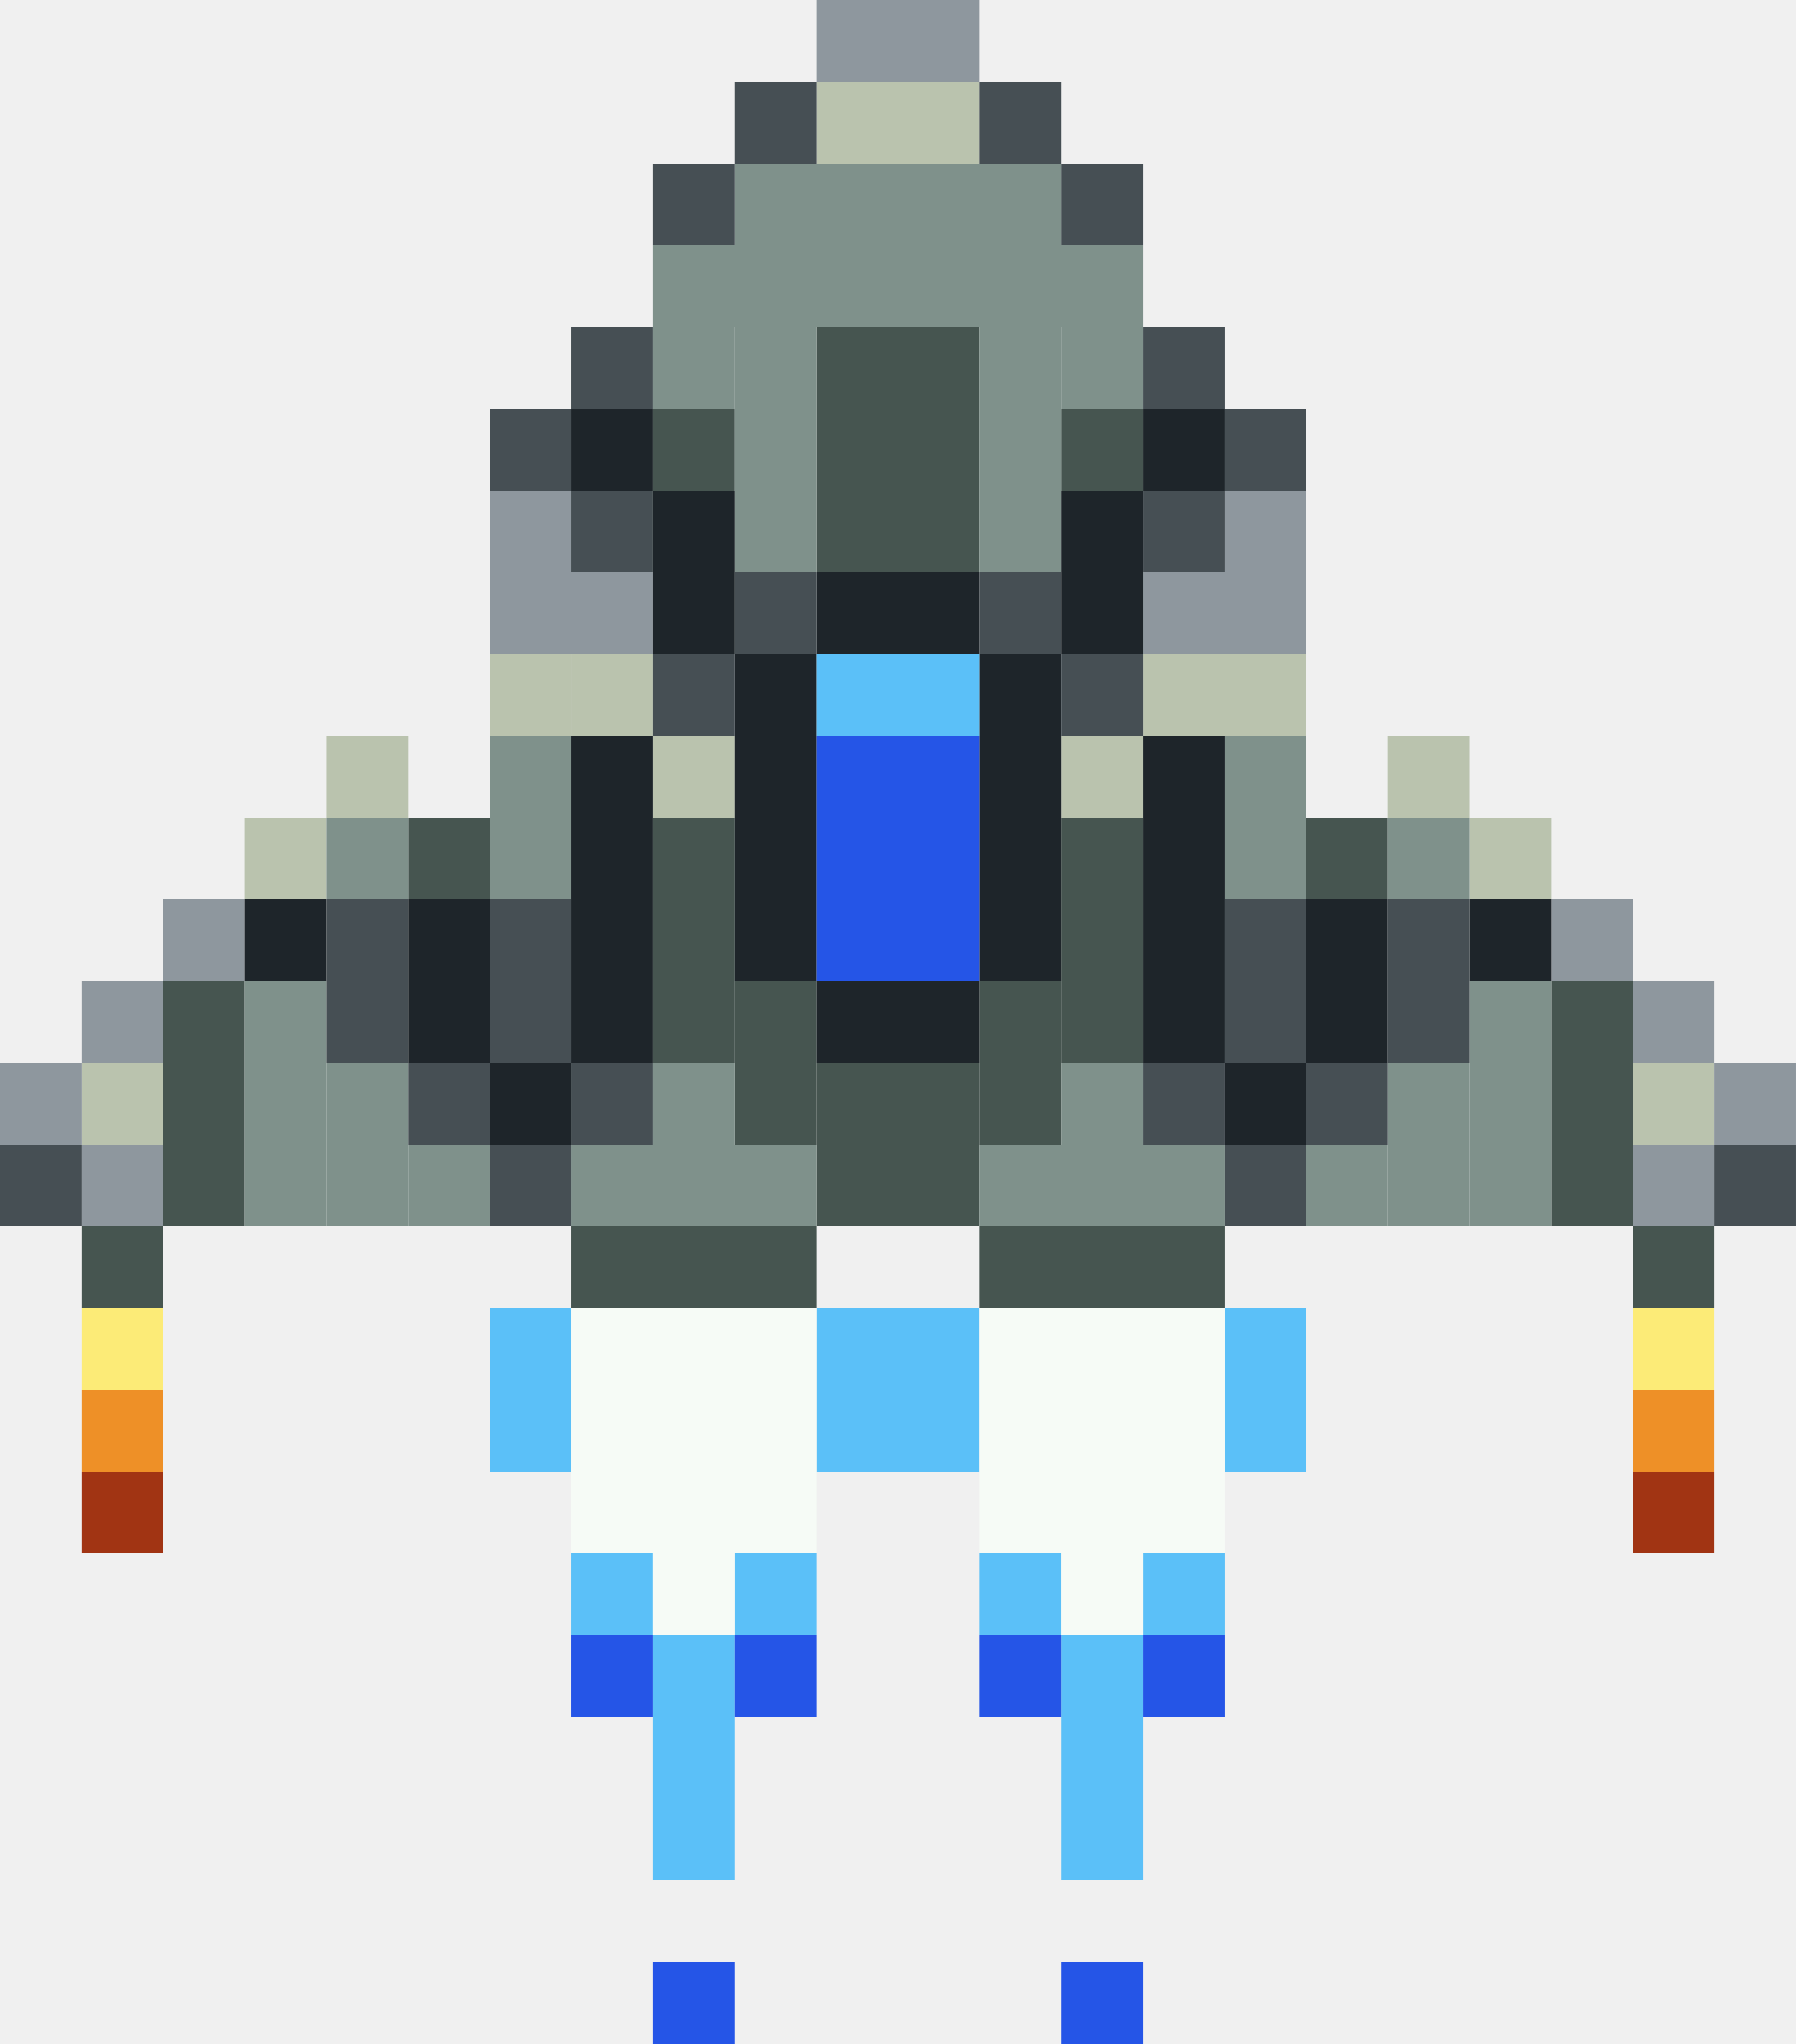
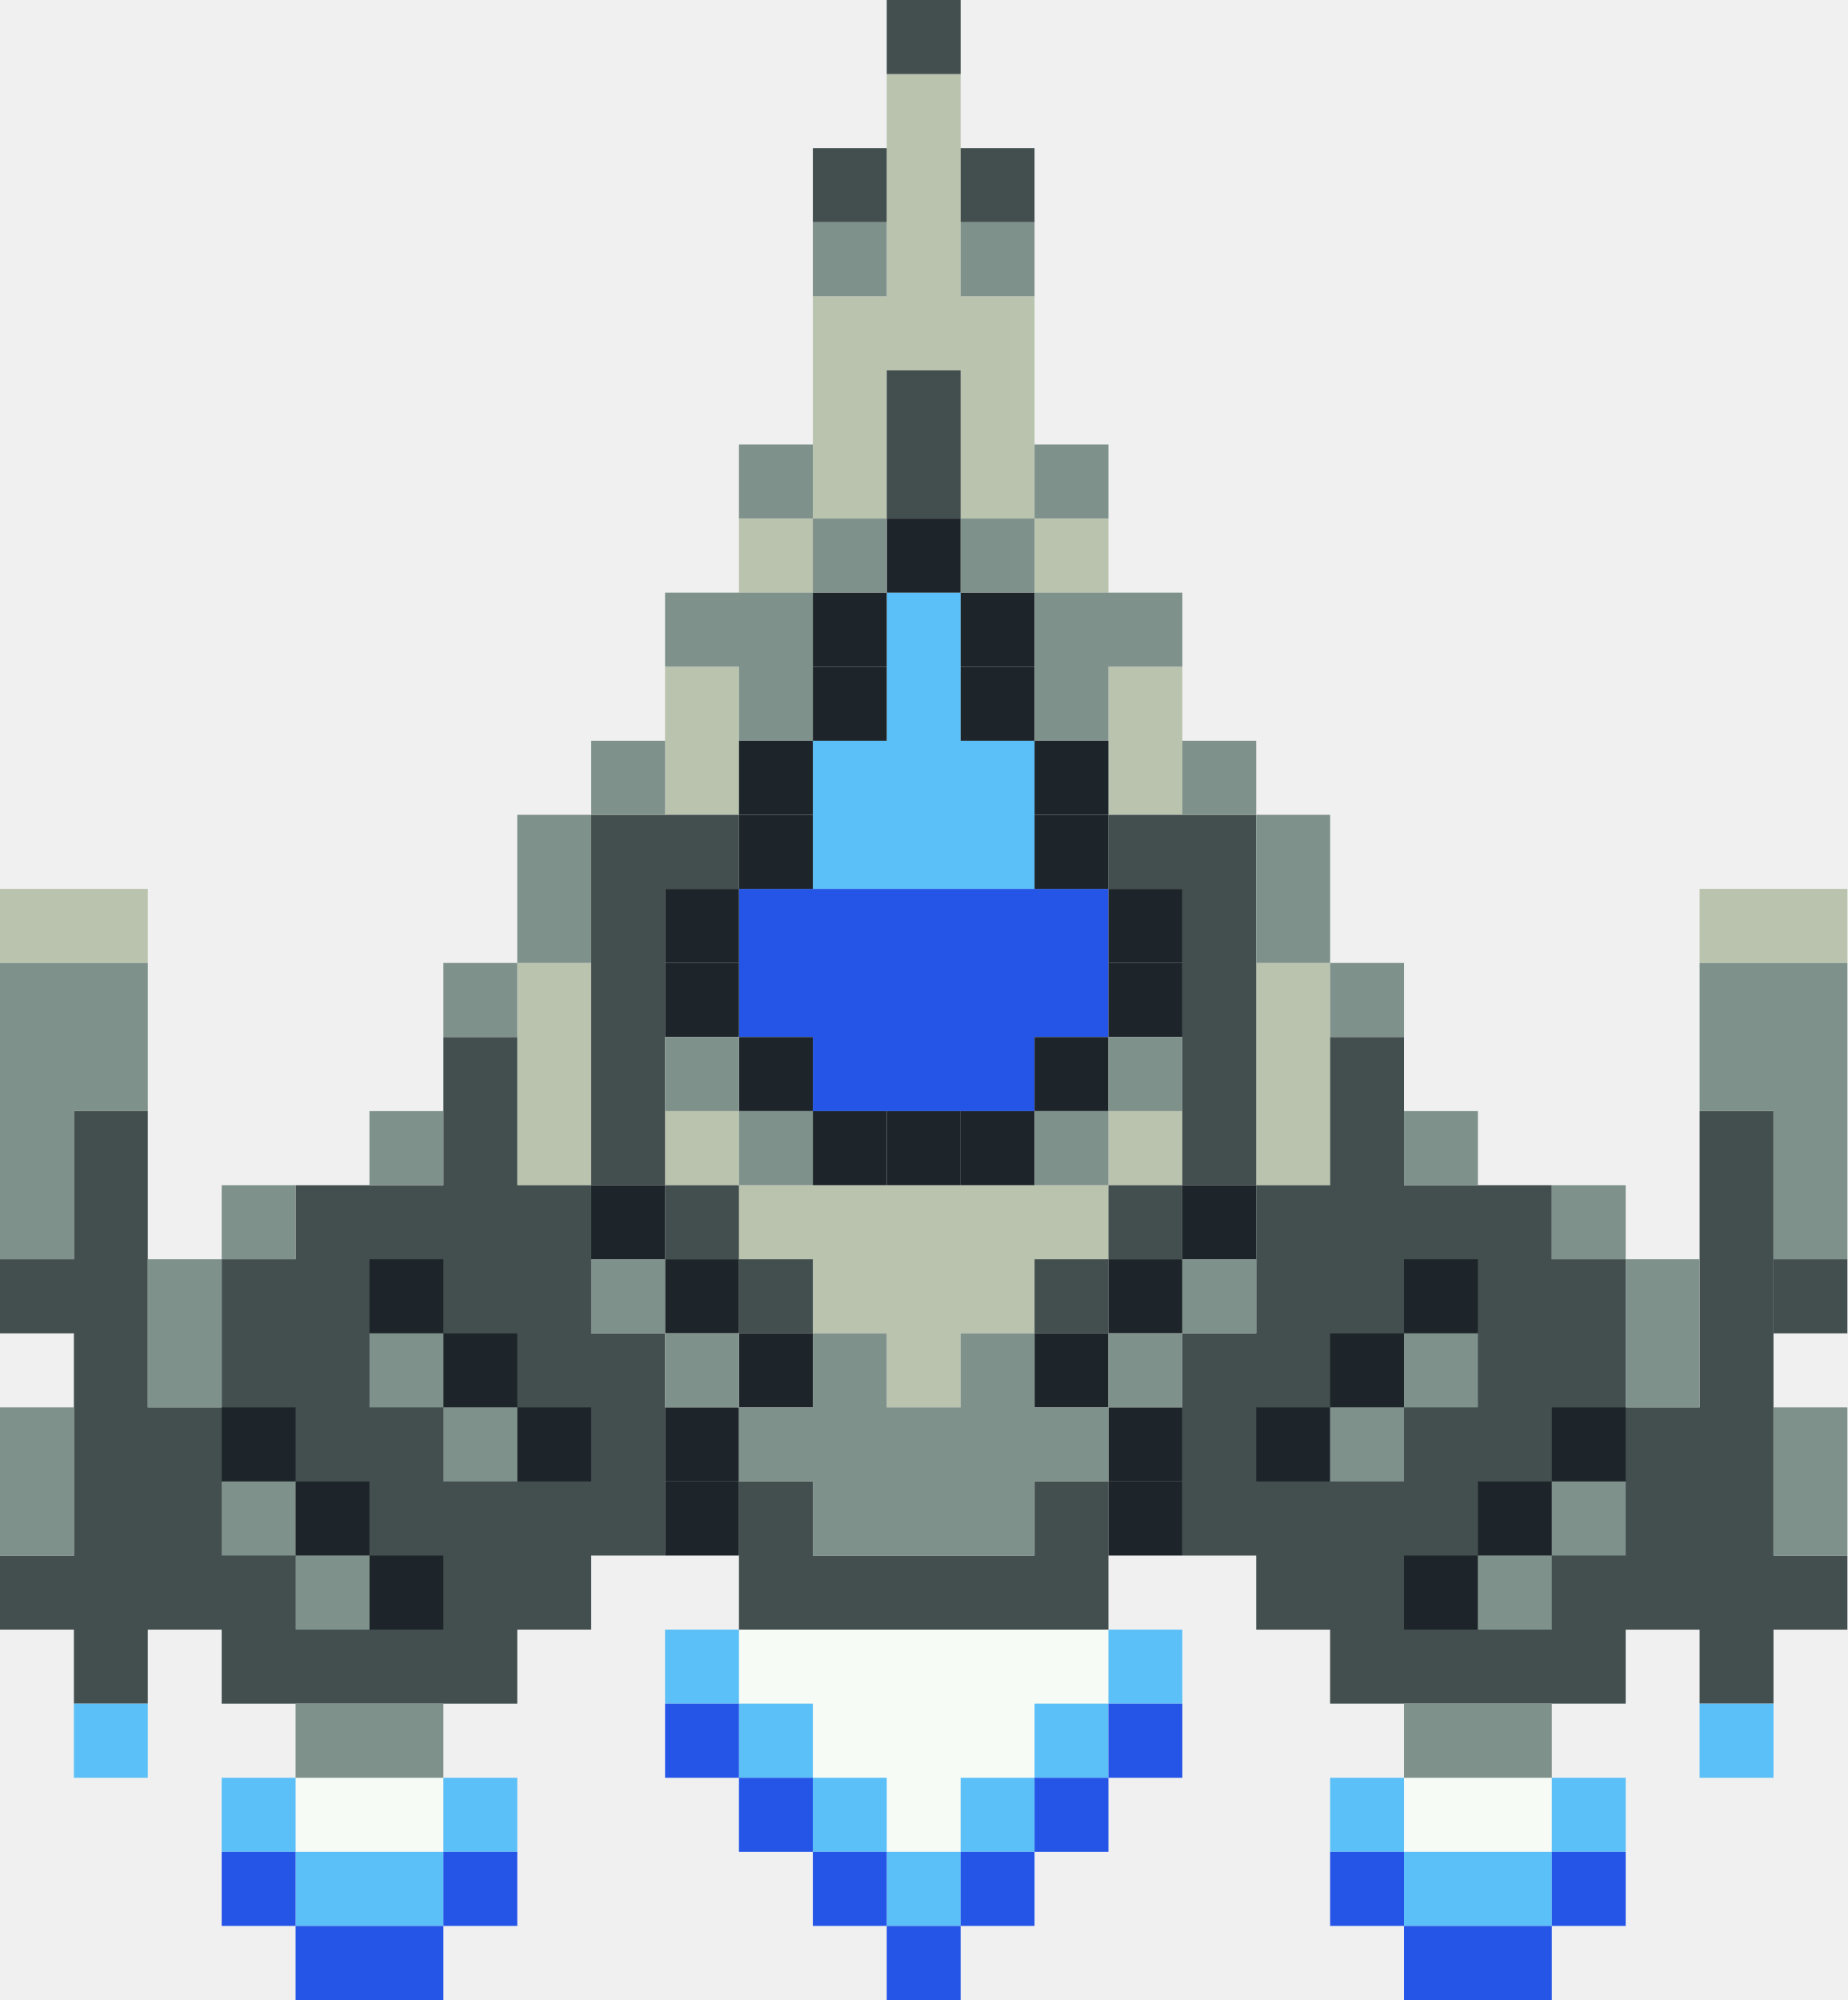
- <svg xmlns="http://www.w3.org/2000/svg" width="232" height="264" viewBox="0 0 232 264" fill="none">
-   <rect x="210.909" y="137.28" width="10.546" height="10.56" fill="#BAC3AE" />
-   <rect x="10.545" y="137.28" width="10.546" height="10.56" fill="#BAC3AE" />
-   <rect x="42.182" y="95.04" width="10.546" height="10.56" fill="#BAC3AE" />
-   <rect x="31.637" y="105.6" width="10.546" height="10.56" fill="#BAC3AE" />
-   <rect x="189.818" y="105.6" width="10.546" height="10.56" fill="#BAC3AE" />
-   <rect x="179.273" y="95.04" width="10.546" height="10.56" fill="#BAC3AE" />
-   <rect x="84.364" y="95.04" width="10.546" height="10.56" fill="#BAC3AE" />
-   <rect x="137.091" y="95.04" width="10.546" height="10.56" fill="#BAC3AE" />
-   <rect x="147.636" y="84.48" width="21.091" height="10.56" fill="#BAC3AE" />
-   <rect x="73.818" y="84.48" width="10.546" height="10.56" fill="#BAC3AE" />
-   <rect x="63.273" y="84.48" width="10.546" height="10.56" fill="#BAC3AE" />
-   <rect x="105.455" y="10.56" width="10.546" height="10.56" fill="#BAC3AE" />
-   <rect x="105.455" width="10.546" height="10.56" fill="#8E979E" />
-   <rect x="63.273" y="63.36" width="10.546" height="10.56" fill="#8E979E" />
-   <rect x="158.182" y="63.36" width="10.546" height="10.56" fill="#8E979E" />
-   <rect x="63.273" y="73.92" width="21.091" height="10.56" fill="#8E979E" />
-   <rect x="147.636" y="73.92" width="21.091" height="10.56" fill="#8E979E" />
-   <rect x="21.091" y="116.16" width="10.546" height="10.56" fill="#8E979E" />
-   <rect x="200.364" y="116.16" width="10.546" height="10.56" fill="#8E979E" />
-   <rect x="210.909" y="126.72" width="10.546" height="10.56" fill="#8E979E" />
-   <rect x="221.455" y="137.28" width="10.546" height="10.56" fill="#8E979E" />
-   <rect x="210.909" y="147.84" width="10.546" height="10.56" fill="#8E979E" />
-   <rect x="10.545" y="147.84" width="10.546" height="10.56" fill="#8E979E" />
-   <rect x="10.545" y="126.72" width="10.546" height="10.56" fill="#8E979E" />
-   <rect y="137.28" width="10.546" height="10.56" fill="#8E979E" />
-   <rect x="116" width="10.546" height="10.56" fill="#8E979E" />
-   <rect x="116" y="10.56" width="10.546" height="10.56" fill="#BAC3AE" />
-   <rect x="73.818" y="158.4" width="31.636" height="10.56" fill="#465550" />
-   <rect x="10.545" y="158.4" width="10.546" height="10.56" fill="#465550" />
-   <rect x="210.909" y="158.4" width="10.546" height="10.56" fill="#465550" />
-   <rect x="126.545" y="158.4" width="31.636" height="10.56" fill="#465550" />
-   <rect x="105.455" y="137.28" width="21.091" height="21.12" fill="#465550" />
-   <rect x="94.909" y="126.72" width="10.546" height="21.12" fill="#465550" />
-   <rect x="84.364" y="105.6" width="10.546" height="31.68" fill="#465550" />
-   <rect x="21.091" y="126.72" width="10.546" height="31.68" fill="#465550" />
-   <rect x="52.727" y="105.6" width="10.546" height="10.56" fill="#465550" />
-   <rect x="168.727" y="105.6" width="10.546" height="10.56" fill="#465550" />
-   <rect x="126.545" y="126.72" width="10.545" height="21.12" fill="#465550" />
-   <rect x="137.091" y="105.6" width="10.546" height="31.68" fill="#465550" />
-   <rect x="200.364" y="126.72" width="10.546" height="31.68" fill="#465550" />
-   <rect x="105.455" y="42.24" width="21.091" height="31.68" fill="#465550" />
-   <rect x="137.091" y="52.8" width="10.546" height="10.56" fill="#465550" />
-   <rect x="84.364" y="52.8" width="10.546" height="10.56" fill="#465550" />
-   <rect x="94.909" y="21.12" width="42.182" height="10.56" fill="#7F918B" />
-   <rect x="94.909" y="42.24" width="10.546" height="31.68" fill="#7F918B" />
-   <rect x="126.545" y="42.24" width="10.545" height="31.68" fill="#7F918B" />
-   <rect x="84.364" y="31.68" width="63.273" height="10.56" fill="#7F918B" />
-   <rect x="137.091" y="42.24" width="10.546" height="10.56" fill="#7F918B" />
-   <rect x="84.364" y="42.24" width="10.546" height="10.56" fill="#7F918B" />
-   <rect x="31.637" y="126.72" width="10.546" height="31.68" fill="#7F918B" />
-   <rect x="189.818" y="126.72" width="10.546" height="31.68" fill="#7F918B" />
-   <rect x="42.182" y="137.28" width="10.546" height="21.12" fill="#7F918B" />
-   <rect x="179.273" y="137.28" width="10.546" height="21.12" fill="#7F918B" />
-   <rect x="52.727" y="147.84" width="10.546" height="10.56" fill="#7F918B" />
-   <rect x="63.273" y="95.04" width="10.546" height="21.12" fill="#7F918B" />
-   <rect x="158.182" y="95.04" width="10.546" height="21.12" fill="#7F918B" />
-   <rect x="42.182" y="105.6" width="10.546" height="10.56" fill="#7F918B" />
-   <rect x="179.273" y="105.6" width="10.546" height="10.56" fill="#7F918B" />
-   <rect x="168.727" y="147.84" width="10.546" height="10.56" fill="#7F918B" />
-   <rect x="73.818" y="147.84" width="31.636" height="10.56" fill="#7F918B" />
-   <rect x="126.545" y="147.84" width="31.636" height="10.56" fill="#7F918B" />
-   <rect x="84.364" y="137.28" width="10.546" height="10.56" fill="#7F918B" />
-   <rect x="137.091" y="137.28" width="10.546" height="10.56" fill="#7F918B" />
-   <rect x="31.637" y="116.16" width="10.546" height="10.56" fill="#1E252A" />
-   <rect x="189.818" y="116.16" width="10.546" height="10.56" fill="#1E252A" />
-   <rect x="168.727" y="116.16" width="10.546" height="21.12" fill="#1E252A" />
-   <rect x="105.455" y="126.72" width="21.091" height="10.56" fill="#1E252A" />
-   <rect x="126.545" y="84.48" width="10.545" height="42.24" fill="#1E252A" />
-   <rect x="105.455" y="73.92" width="21.091" height="10.56" fill="#1E252A" />
-   <rect x="94.909" y="84.48" width="10.546" height="42.24" fill="#1E252A" />
-   <rect x="42.182" y="116.16" width="10.546" height="10.56" fill="#464F54" />
-   <rect x="42.182" y="126.72" width="10.546" height="10.56" fill="#464F54" />
-   <rect x="52.727" y="137.28" width="10.546" height="10.56" fill="#464F54" />
-   <rect x="63.273" y="116.16" width="10.546" height="21.12" fill="#464F54" />
-   <rect x="158.182" y="116.16" width="10.546" height="21.12" fill="#464F54" />
-   <rect x="179.273" y="116.16" width="10.546" height="21.12" fill="#464F54" />
-   <rect x="73.818" y="137.28" width="10.546" height="10.56" fill="#464F54" />
-   <rect x="63.273" y="147.84" width="10.546" height="10.56" fill="#464F54" />
-   <rect x="147.636" y="137.28" width="10.546" height="10.56" fill="#464F54" />
-   <rect x="168.727" y="137.28" width="10.546" height="10.56" fill="#464F54" />
-   <rect x="158.182" y="147.84" width="10.546" height="10.56" fill="#464F54" />
-   <rect x="126.545" y="73.92" width="10.545" height="10.56" fill="#464F54" />
-   <rect x="137.091" y="84.48" width="10.546" height="10.56" fill="#464F54" />
-   <rect x="84.364" y="84.48" width="10.546" height="10.56" fill="#464F54" />
-   <rect x="94.909" y="73.92" width="10.546" height="10.56" fill="#464F54" />
-   <rect x="73.818" y="63.36" width="10.546" height="10.56" fill="#464F54" />
-   <rect x="63.273" y="52.8" width="10.546" height="10.56" fill="#464F54" />
-   <rect x="73.818" y="42.24" width="10.546" height="10.56" fill="#464F54" />
-   <rect x="84.364" y="21.12" width="10.546" height="10.56" fill="#464F54" />
-   <rect x="126.545" y="10.56" width="10.545" height="10.56" fill="#464F54" />
-   <rect x="137.091" y="21.12" width="10.546" height="10.56" fill="#464F54" />
-   <rect x="147.636" y="42.24" width="10.546" height="10.56" fill="#464F54" />
-   <rect x="158.182" y="52.8" width="10.546" height="10.56" fill="#464F54" />
-   <rect x="147.636" y="63.36" width="10.546" height="10.56" fill="#464F54" />
-   <rect x="94.909" y="10.56" width="10.546" height="10.56" fill="#464F54" />
-   <rect y="147.84" width="10.546" height="10.56" fill="#464F54" />
-   <rect x="221.455" y="147.84" width="10.546" height="10.56" fill="#464F54" />
-   <rect x="73.818" y="52.8" width="10.546" height="10.56" fill="#1E252A" />
-   <rect x="84.364" y="63.36" width="10.546" height="10.56" fill="#1E252A" />
-   <rect x="84.364" y="73.92" width="10.546" height="10.56" fill="#1E252A" />
-   <rect x="137.091" y="73.92" width="10.546" height="10.56" fill="#1E252A" />
-   <rect x="137.091" y="63.36" width="10.546" height="10.56" fill="#1E252A" />
-   <rect x="147.636" y="52.8" width="10.546" height="10.56" fill="#1E252A" />
-   <rect x="52.727" y="116.16" width="10.546" height="21.12" fill="#1E252A" />
-   <rect x="73.818" y="95.04" width="10.546" height="42.24" fill="#1E252A" />
-   <rect x="63.273" y="137.28" width="10.546" height="10.56" fill="#1E252A" />
-   <rect x="158.182" y="137.28" width="10.546" height="10.56" fill="#1E252A" />
-   <rect x="147.636" y="95.04" width="10.546" height="42.24" fill="#1E252A" />
-   <rect x="105.455" y="84.48" width="21.091" height="10.56" fill="#5BC0F8" />
-   <rect x="105.455" y="168.96" width="21.091" height="21.12" fill="#5BC0F8" />
-   <rect x="63.273" y="168.96" width="10.546" height="21.12" fill="#5BC0F8" />
-   <rect x="73.818" y="200.64" width="10.546" height="10.56" fill="#5BC0F8" />
-   <rect x="94.909" y="200.64" width="10.546" height="10.56" fill="#5BC0F8" />
-   <rect x="158.182" y="168.96" width="10.546" height="21.12" fill="#5BC0F8" />
-   <rect x="147.636" y="200.64" width="10.546" height="10.56" fill="#5BC0F8" />
-   <rect x="126.545" y="200.64" width="10.545" height="10.56" fill="#5BC0F8" />
-   <rect x="137.091" y="211.2" width="10.546" height="31.68" fill="#5BC0F8" />
-   <rect x="84.364" y="211.2" width="10.546" height="31.68" fill="#5BC0F8" />
-   <rect x="105.455" y="95.04" width="21.091" height="31.68" fill="#2555E7" />
-   <rect x="73.818" y="211.2" width="10.546" height="10.56" fill="#2555E7" />
-   <rect x="94.909" y="211.2" width="10.546" height="10.56" fill="#2555E7" />
-   <rect x="84.364" y="253.44" width="10.546" height="10.56" fill="#2555E7" />
-   <rect x="137.091" y="253.44" width="10.546" height="10.56" fill="#2555E7" />
-   <rect x="147.636" y="211.2" width="10.546" height="10.56" fill="#2555E7" />
-   <rect x="126.545" y="211.2" width="10.545" height="10.56" fill="#2555E7" />
-   <rect x="73.818" y="168.96" width="31.636" height="31.68" fill="#F6FBF6" />
-   <rect x="126.545" y="168.96" width="31.636" height="31.68" fill="#F6FBF6" />
-   <rect x="84.364" y="200.64" width="10.546" height="10.56" fill="#F6FBF6" />
-   <rect x="137.091" y="200.64" width="10.546" height="10.56" fill="#F6FBF6" />
-   <rect x="10.545" y="168.96" width="10.546" height="10.56" fill="#FCEB77" />
-   <rect x="210.909" y="168.96" width="10.546" height="10.56" fill="#FCEB77" />
-   <rect x="10.545" y="179.52" width="10.546" height="10.56" fill="#EE9027" />
-   <rect x="210.909" y="179.52" width="10.546" height="10.56" fill="#EE9027" />
-   <rect x="10.545" y="190.08" width="10.546" height="10.56" fill="#A13413" />
-   <rect x="210.909" y="190.08" width="10.546" height="10.56" fill="#A13413" />
+ <svg xmlns="http://www.w3.org/2000/svg" width="230" height="249" viewBox="0 0 230 249" fill="none">
+   <g clip-path="url(#clip0_2097_337)">
+     <path d="M147.2 138.333H138V147.555H147.2V138.333Z" fill="#BAC3AE" />
+     <path d="M73.6 119.889H64.4V147.556H73.6V119.889Z" fill="#BAC3AE" />
+     <path d="M110.4 64.555H101.2L101.2 36.889H110.4V9.222L119.6 9.222V36.889H128.8V64.555H119.6L119.6 46.111H110.4L110.4 64.555Z" fill="#BAC3AE" />
+     <path d="M92 83H82.8V101.444H92V83Z" fill="#BAC3AE" />
+     <path d="M101.2 64.556H92V73.778H101.2V64.556Z" fill="#BAC3AE" />
+     <path d="M165.6 119.889H156.4V147.556H165.6V119.889Z" fill="#BAC3AE" />
+     <path d="M230 110.667H211.6V119.889H230V110.667Z" fill="#BAC3AE" />
+     <path d="M138 64.556H128.8V73.778H138V64.556Z" fill="#BAC3AE" />
+     <path d="M138 147.556V156.778H128.8V166H119.6V175.222H110.4V166H101.2V156.778H92V147.556H138Z" fill="#BAC3AE" />
+     <path d="M92 138.333H82.8V147.555H92V138.333Z" fill="#BAC3AE" />
+     <path d="M147.2 83H138V101.444H147.2V83Z" fill="#BAC3AE" />
+     <path d="M18.4 110.667H0L0 119.889H18.4V110.667Z" fill="#BAC3AE" />
+     <path d="M101.2 18.444H110.4V27.667H101.2V18.444Z" fill="#434F4F" />
+     <path d="M119.6 18.444H128.8V27.667H119.6V18.444Z" fill="#434F4F" />
+     <path d="M110.4 0L119.6 0V9.222L110.4 9.222V0Z" fill="#434F4F" />
+     <path d="M230 156.778H220.8V166H230V156.778Z" fill="#434F4F" />
+     <path d="M92 147.556H82.8V156.778H92V147.556Z" fill="#434F4F" />
+     <path d="M119.6 46.111H110.4V64.555H119.6V46.111Z" fill="#434F4F" />
+     <path d="M82.8 147.555H73.6L73.6 101.444H92V110.667H82.8V147.555Z" fill="#434F4F" />
+     <path d="M147.2 147.556H138V156.778H147.2V147.556Z" fill="#434F4F" />
+     <path d="M64.4 147.556H73.6V166H82.8L82.8 193.667H73.6V202.889H64.4V212.111H27.6L27.6 202.889H18.4L18.4 212.111H9.2L9.2 202.889H0L0 193.667H9.2L9.2 166H0L0 156.778H9.2L9.2 138.333H18.4L18.4 175.222H27.6L27.6 156.778H36.8L36.8 147.556H55.2V129.111H64.4V147.556Z" fill="#434F4F" />
+     <path d="M156.4 147.555H147.2V110.667H138V101.444H156.4V147.555Z" fill="#434F4F" />
+     <path d="M128.8 184.444H138V202.889H92V184.444H101.2V193.667H128.8V184.444Z" fill="#434F4F" />
+     <path d="M138 156.778H128.8V166H138V156.778Z" fill="#434F4F" />
+     <path d="M101.2 156.778H92V166H101.2V156.778Z" fill="#434F4F" />
+     <path d="M230 193.667V202.889H220.8V212.111H211.6V202.889H202.4V212.111H165.6V202.889H156.4V193.667H147.2V166H156.4V147.556H165.6V129.111H174.8V147.556H193.2V156.778H202.4V175.222H211.6V138.333H220.8V193.667H230Z" fill="#434F4F" />
+     <path d="M138 202.889V212.111H128.8V221.333H119.6V230.556H110.4V221.333H101.2V212.111H92V202.889H138Z" fill="#F6FBF6" />
+     <path d="M55.2 221.333H36.8V230.555H55.2V221.333Z" fill="#F6FBF6" />
+     <path d="M193.2 221.333H174.8V230.555H193.2V221.333Z" fill="#F6FBF6" />
+     <path d="M82.8 202.889H92V212.111H82.8V202.889Z" fill="#5BC0F8" />
+     <path d="M92 212.111H101.2V221.333H92V212.111Z" fill="#5BC0F8" />
+     <path d="M101.2 221.333H110.4V230.555H101.2V221.333Z" fill="#5BC0F8" />
+     <path d="M110.4 230.556H119.6V239.778H110.4V230.556Z" fill="#5BC0F8" />
+     <path d="M119.6 221.333H128.8V230.555H119.6V221.333Z" fill="#5BC0F8" />
+     <path d="M128.8 212.111H138V221.333H128.8V212.111Z" fill="#5BC0F8" />
+     <path d="M138 202.889H147.2V212.111H138V202.889Z" fill="#5BC0F8" />
+     <path d="M128.8 92.222V110.667H101.2V92.222H110.4V73.778H119.6V92.222H128.8Z" fill="#5BC0F8" />
+     <path d="M55.2 221.333H64.4V230.555H55.2V221.333Z" fill="#5BC0F8" />
+     <path d="M193.2 221.333H202.4V230.555H193.2V221.333Z" fill="#5BC0F8" />
+     <path d="M55.2 230.556H36.8V239.778H55.2V230.556Z" fill="#5BC0F8" />
+     <path d="M193.2 230.556H174.8V239.778H193.2V230.556Z" fill="#5BC0F8" />
+     <path d="M27.6 221.333H36.8V230.555H27.6V221.333Z" fill="#5BC0F8" />
+     <path d="M165.6 221.333H174.8V230.555H165.6V221.333Z" fill="#5BC0F8" />
+     <path d="M9.2 212.111H18.4V221.333H9.2L9.2 212.111Z" fill="#5BC0F8" />
+     <path d="M211.6 212.111H220.8V221.333H211.6V212.111Z" fill="#5BC0F8" />
+     <path d="M82.8 212.111H92V221.333H82.8V212.111Z" fill="#2555E7" />
+     <path d="M92 221.333H101.2V230.555H92V221.333Z" fill="#2555E7" />
+     <path d="M101.2 230.556H110.4V239.778H101.2V230.556Z" fill="#2555E7" />
+     <path d="M110.4 239.778H119.6V249H110.4V239.778Z" fill="#2555E7" />
+     <path d="M119.6 230.556H128.8V239.778H119.6V230.556Z" fill="#2555E7" />
+     <path d="M128.8 221.333H138V230.555H128.8V221.333Z" fill="#2555E7" />
+     <path d="M138 212.111H147.2V221.333H138V212.111Z" fill="#2555E7" />
+     <path d="M138 110.667V129.111H128.8V138.333H101.2V129.111H92V110.667L138 110.667Z" fill="#2555E7" />
+     <path d="M27.6 230.556H36.8V239.778H27.6V230.556Z" fill="#2555E7" />
+     <path d="M165.6 230.556H174.8V239.778H165.6V230.556Z" fill="#2555E7" />
+     <path d="M55.2 239.778H36.8V249H55.2V239.778Z" fill="#2555E7" />
+     <path d="M193.2 239.778H174.8V249H193.2V239.778Z" fill="#2555E7" />
+     <path d="M55.2 230.556H64.4V239.778H55.2V230.556Z" fill="#2555E7" />
+     <path d="M193.2 230.556H202.4V239.778H193.2V230.556Z" fill="#2555E7" />
+     <path d="M46 193.667H55.2V202.889H46V193.667Z" fill="#1E252A" />
+     <path d="M36.8 184.444H46V193.667H36.8V184.444Z" fill="#1E252A" />
+     <path d="M27.6 175.222H36.8V184.444H27.6V175.222Z" fill="#1E252A" />
+     <path d="M64.4 175.222H73.6V184.444H64.4V175.222Z" fill="#1E252A" />
+     <path d="M82.8 184.444H92V193.667H82.8V184.444Z" fill="#1E252A" />
+     <path d="M82.8 175.222H92V184.444H82.8V175.222Z" fill="#1E252A" />
+     <path d="M92 166H101.2V175.222H92V166Z" fill="#1E252A" />
+     <path d="M55.2 166H64.4V175.222H55.2V166Z" fill="#1E252A" />
+     <path d="M147.2 147.556H156.4V156.778H147.2V147.556Z" fill="#1E252A" />
+     <path d="M165.6 166H174.8V175.222H165.6V166Z" fill="#1E252A" />
+     <path d="M184 184.444H193.2V193.667H184V184.444Z" fill="#1E252A" />
+     <path d="M156.4 175.222H165.6V184.444H156.4V175.222Z" fill="#1E252A" />
+     <path d="M138 175.222H147.2V184.444H138V175.222Z" fill="#1E252A" />
+     <path d="M138 184.444H147.2V193.667H138V184.444Z" fill="#1E252A" />
+     <path d="M174.8 193.667H184V202.889H174.8V193.667Z" fill="#1E252A" />
+     <path d="M138 156.778H147.2V166H138V156.778Z" fill="#1E252A" />
+     <path d="M128.8 166H138V175.222H128.8V166Z" fill="#1E252A" />
+     <path d="M82.8 156.778H92V166H82.8V156.778Z" fill="#1E252A" />
+     <path d="M82.8 110.667H92V119.889H82.8V110.667Z" fill="#1E252A" />
+     <path d="M82.8 119.889H92V129.111H82.8V119.889Z" fill="#1E252A" />
+     <path d="M92 101.444H101.2V110.667H92V101.444Z" fill="#1E252A" />
+     <path d="M92 92.222H101.2V101.444H92V92.222Z" fill="#1E252A" />
+     <path d="M101.2 83H110.4V92.222H101.2V83Z" fill="#1E252A" />
+     <path d="M101.2 73.778H110.4V83H101.2V73.778Z" fill="#1E252A" />
+     <path d="M110.4 64.556H119.6V73.778H110.4V64.556Z" fill="#1E252A" />
+     <path d="M119.6 73.778H128.8V83H119.6V73.778Z" fill="#1E252A" />
+     <path d="M119.6 83H128.8V92.222H119.6V83Z" fill="#1E252A" />
+     <path d="M128.8 92.222H138V101.444H128.8V92.222Z" fill="#1E252A" />
+     <path d="M128.8 101.444H138V110.667H128.8V101.444Z" fill="#1E252A" />
+     <path d="M138 110.667H147.2V119.889H138V110.667Z" fill="#1E252A" />
+     <path d="M138 119.889H147.2V129.111H138V119.889Z" fill="#1E252A" />
+     <path d="M174.8 156.778H184V166H174.8V156.778Z" fill="#1E252A" />
+     <path d="M193.2 175.222H202.4V184.444H193.2V175.222Z" fill="#1E252A" />
+     <path d="M128.8 129.111H138V138.333H128.8V129.111Z" fill="#1E252A" />
+     <path d="M119.6 138.333H128.8V147.555H119.6V138.333Z" fill="#1E252A" />
+     <path d="M73.6 147.556H82.8V156.778H73.6V147.556Z" fill="#1E252A" />
+     <path d="M110.4 138.333H119.6V147.555H110.4V138.333Z" fill="#1E252A" />
+     <path d="M101.2 138.333H110.4V147.555H101.2V138.333Z" fill="#1E252A" />
+     <path d="M92 129.111H101.2V138.333H92V129.111Z" fill="#1E252A" />
+     <path d="M46 156.778H55.2V166H46V156.778Z" fill="#1E252A" />
+     <path d="M230 119.889V156.778H220.8V138.333H211.6V119.889H230Z" fill="#7F918B" />
+     <path d="M55.2 212.111H36.8V221.333H55.2V212.111Z" fill="#7F918B" />
+     <path d="M193.2 212.111H174.8V221.333H193.2V212.111Z" fill="#7F918B" />
+     <path d="M64.4 119.889H55.2V129.111H64.4V119.889Z" fill="#7F918B" />
+     <path d="M101.2 138.333H92V147.555H101.2V138.333Z" fill="#7F918B" />
+     <path d="M128.8 64.556H119.6V73.778H128.8V64.556Z" fill="#7F918B" />
+     <path d="M82.8 92.222H73.6V101.444H82.8V92.222Z" fill="#7F918B" />
+     <path d="M138 55.333H128.8V64.555H138V55.333Z" fill="#7F918B" />
+     <path d="M138 138.333H128.8V147.555H138V138.333Z" fill="#7F918B" />
+     <path d="M27.6 156.778H18.4L18.4 175.222H27.6L27.6 156.778Z" fill="#7F918B" />
+     <path d="M92 129.111H82.8V138.333H92V129.111Z" fill="#7F918B" />
+     <path d="M92 166H82.8V175.222H92V166Z" fill="#7F918B" />
+     <path d="M18.4 138.333H9.2L9.2 156.778H0L0 119.889H18.4L18.4 138.333Z" fill="#7F918B" />
+     <path d="M36.8 184.444H27.6V193.667H36.8V184.444Z" fill="#7F918B" />
+     <path d="M64.4 175.222H55.2V184.444H64.4V175.222Z" fill="#7F918B" />
+     <path d="M82.8 156.778H73.6V166H82.8V156.778Z" fill="#7F918B" />
+     <path d="M55.2 166H46V175.222H55.2V166Z" fill="#7F918B" />
+     <path d="M101.2 55.333H92V64.555H101.2V55.333Z" fill="#7F918B" />
+     <path d="M92 83H82.8V73.778H101.2V92.222H92V83Z" fill="#7F918B" />
+     <path d="M73.6 101.444H64.4V119.889H73.6V101.444Z" fill="#7F918B" />
+     <path d="M36.8 147.556H27.6V156.778H36.8V147.556Z" fill="#7F918B" />
+     <path d="M110.4 64.556H101.2V73.778H110.4V64.556Z" fill="#7F918B" />
+     <path d="M128.8 27.667H119.6V36.889H128.8V27.667Z" fill="#7F918B" />
+     <path d="M9.2 175.222H0L0 193.667H9.2L9.2 175.222Z" fill="#7F918B" />
+     <path d="M46 193.667H36.8V202.889H46V193.667Z" fill="#7F918B" />
+     <path d="M55.2 138.333H46V147.555H55.2V138.333Z" fill="#7F918B" />
+     <path d="M110.4 27.667H101.2V36.889H110.4V27.667Z" fill="#7F918B" />
+     <path d="M128.8 175.222H138V184.444H128.8V193.667H101.2V184.444H92V175.222H101.2V166H110.4V175.222H119.6V166H128.8V175.222Z" fill="#7F918B" />
+     <path d="M174.8 119.889H165.6V129.111H174.8V119.889Z" fill="#7F918B" />
+     <path d="M156.4 156.778H147.2V166H156.4V156.778Z" fill="#7F918B" />
+     <path d="M156.4 92.222H147.2V101.444H156.4V92.222Z" fill="#7F918B" />
+     <path d="M147.2 129.111H138V138.333H147.2V129.111Z" fill="#7F918B" />
+     <path d="M147.2 166H138V175.222H147.2V166Z" fill="#7F918B" />
+     <path d="M202.4 147.556H193.2V156.778H202.4V147.556Z" fill="#7F918B" />
+     <path d="M174.8 175.222H165.6V184.444H174.8V175.222Z" fill="#7F918B" />
+     <path d="M184 138.333H174.8V147.555H184V138.333Z" fill="#7F918B" />
+     <path d="M193.2 193.667H184V202.889H193.2V193.667Z" fill="#7F918B" />
+     <path d="M202.4 184.444H193.2V193.667H202.4V184.444Z" fill="#7F918B" />
+     <path d="M184 166H174.8V175.222H184V166Z" fill="#7F918B" />
+     <path d="M128.8 92.222V73.778H147.2V83H138V92.222H128.8Z" fill="#7F918B" />
+     <path d="M165.6 101.444H156.4V119.889H165.6V101.444Z" fill="#7F918B" />
+     <path d="M211.6 156.778H202.4V175.222H211.6V156.778Z" fill="#7F918B" />
+     <path d="M230 175.222H220.8V193.667H230V175.222Z" fill="#7F918B" />
+   </g>
+   <defs>
+     <clipPath id="clip0_2097_337">
+       <rect width="230" height="249" fill="white" />
+     </clipPath>
+   </defs>
</svg>
